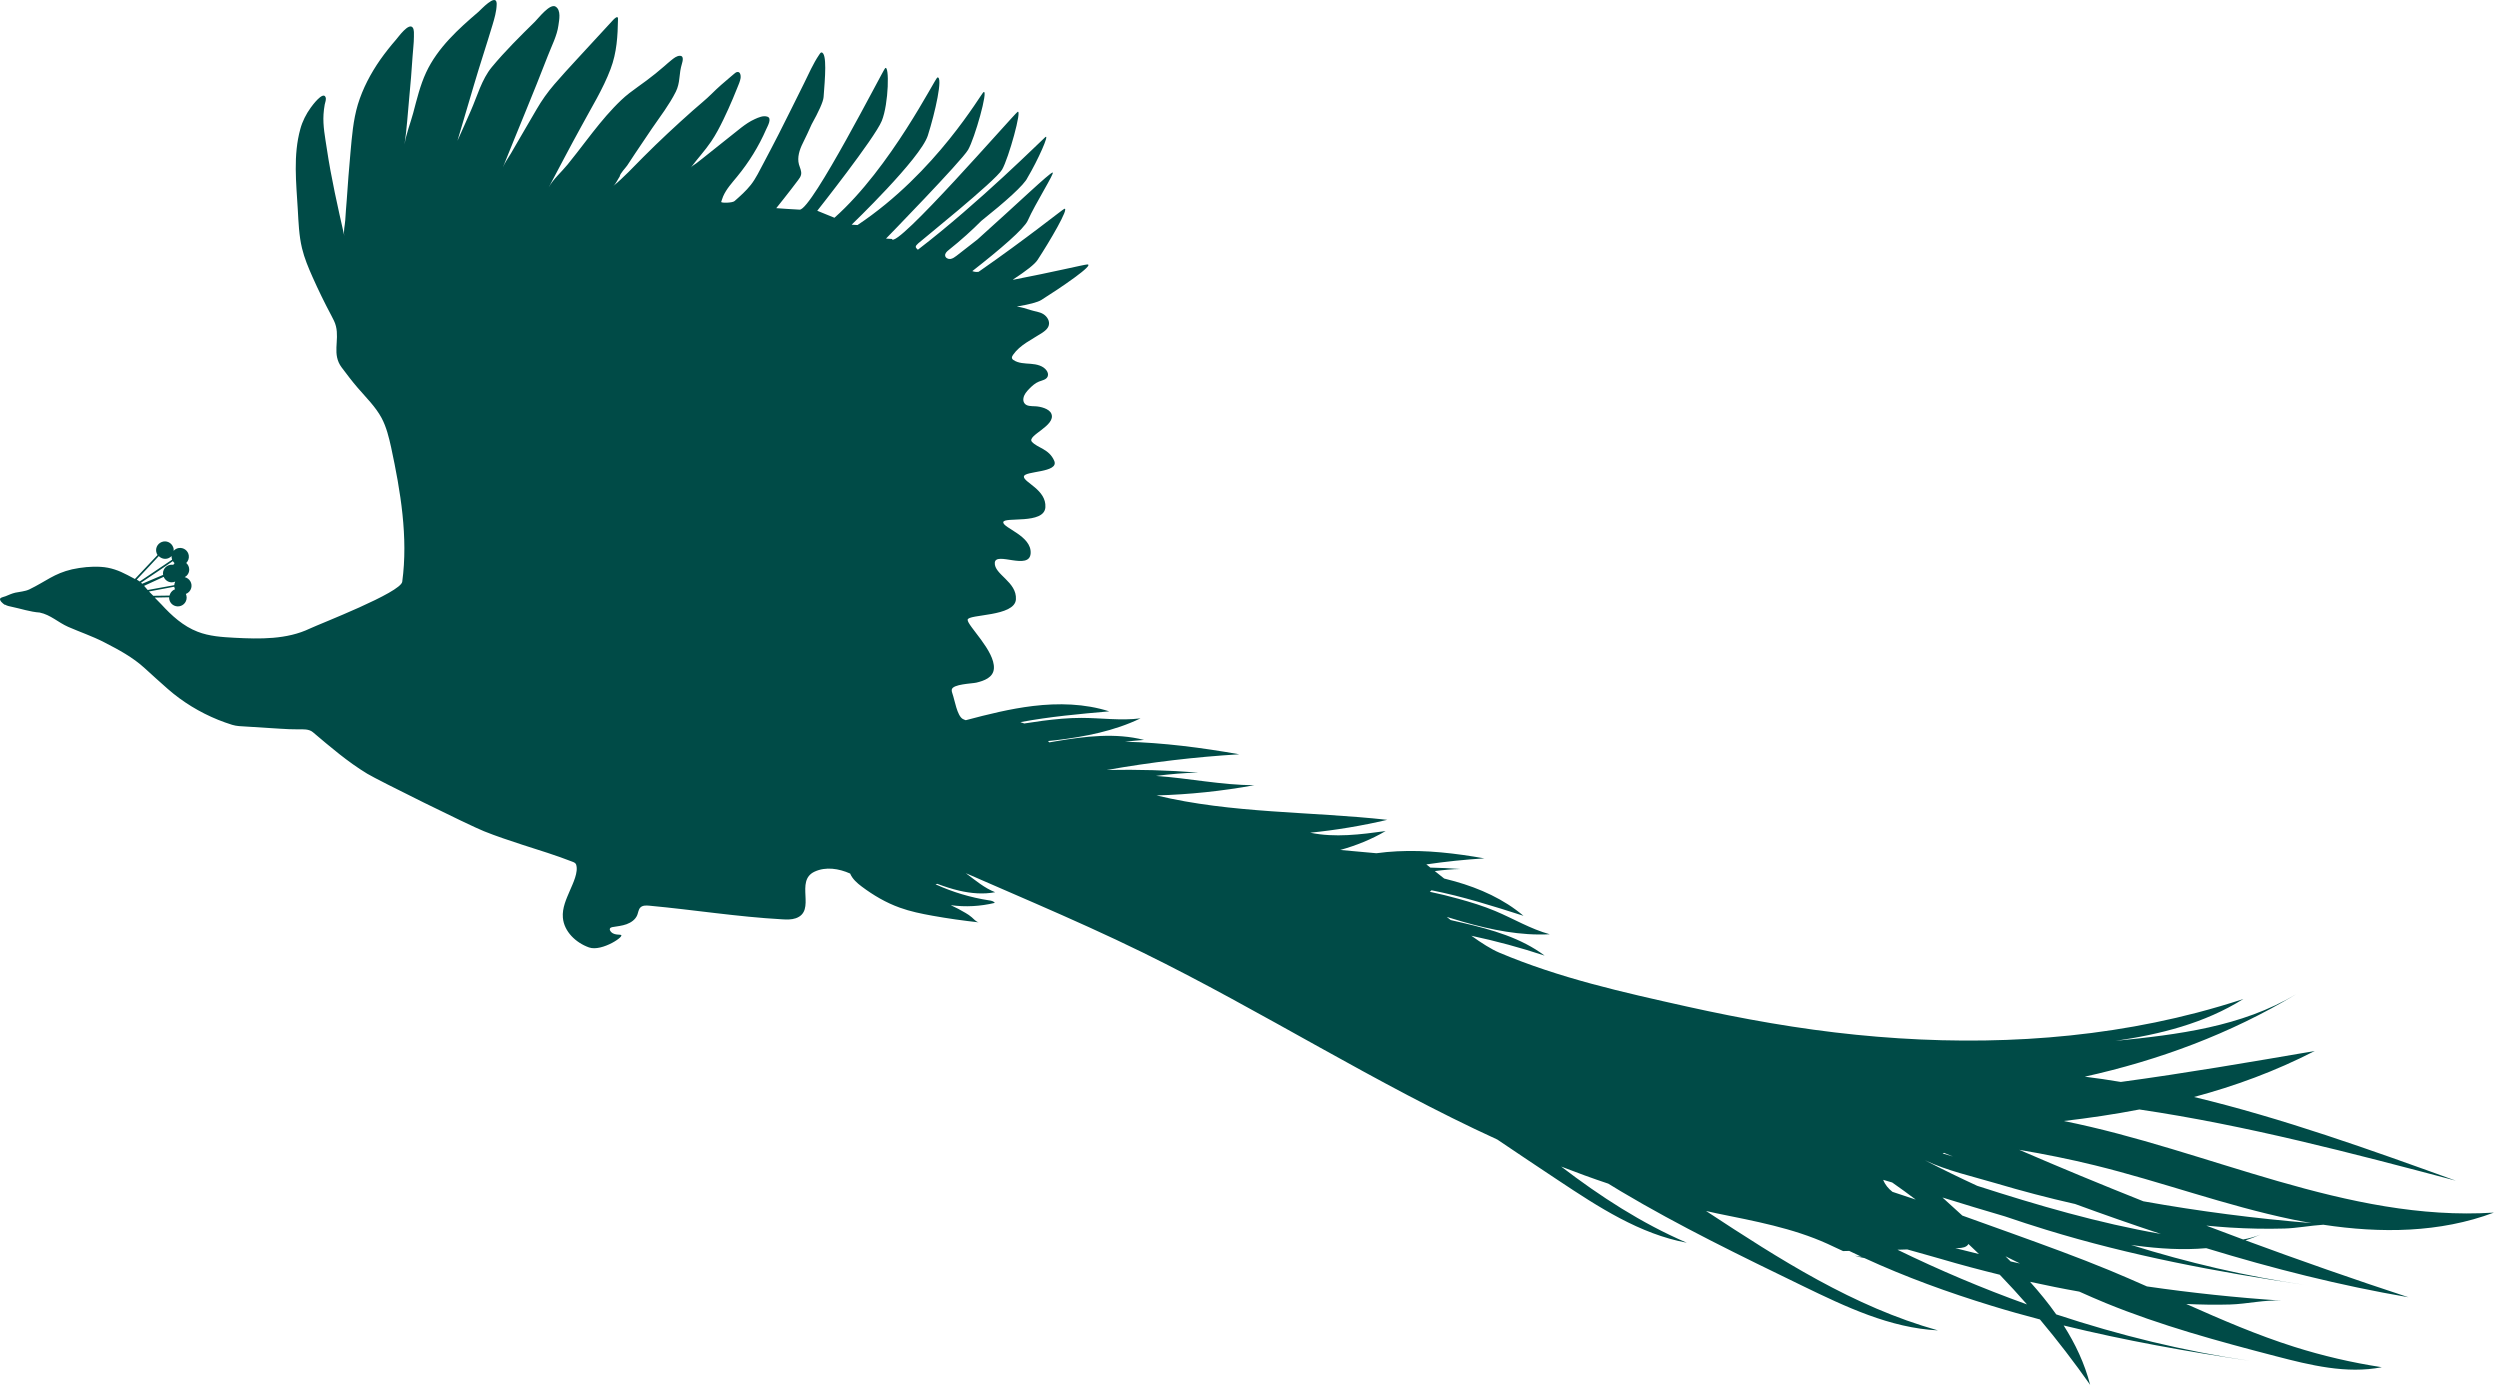
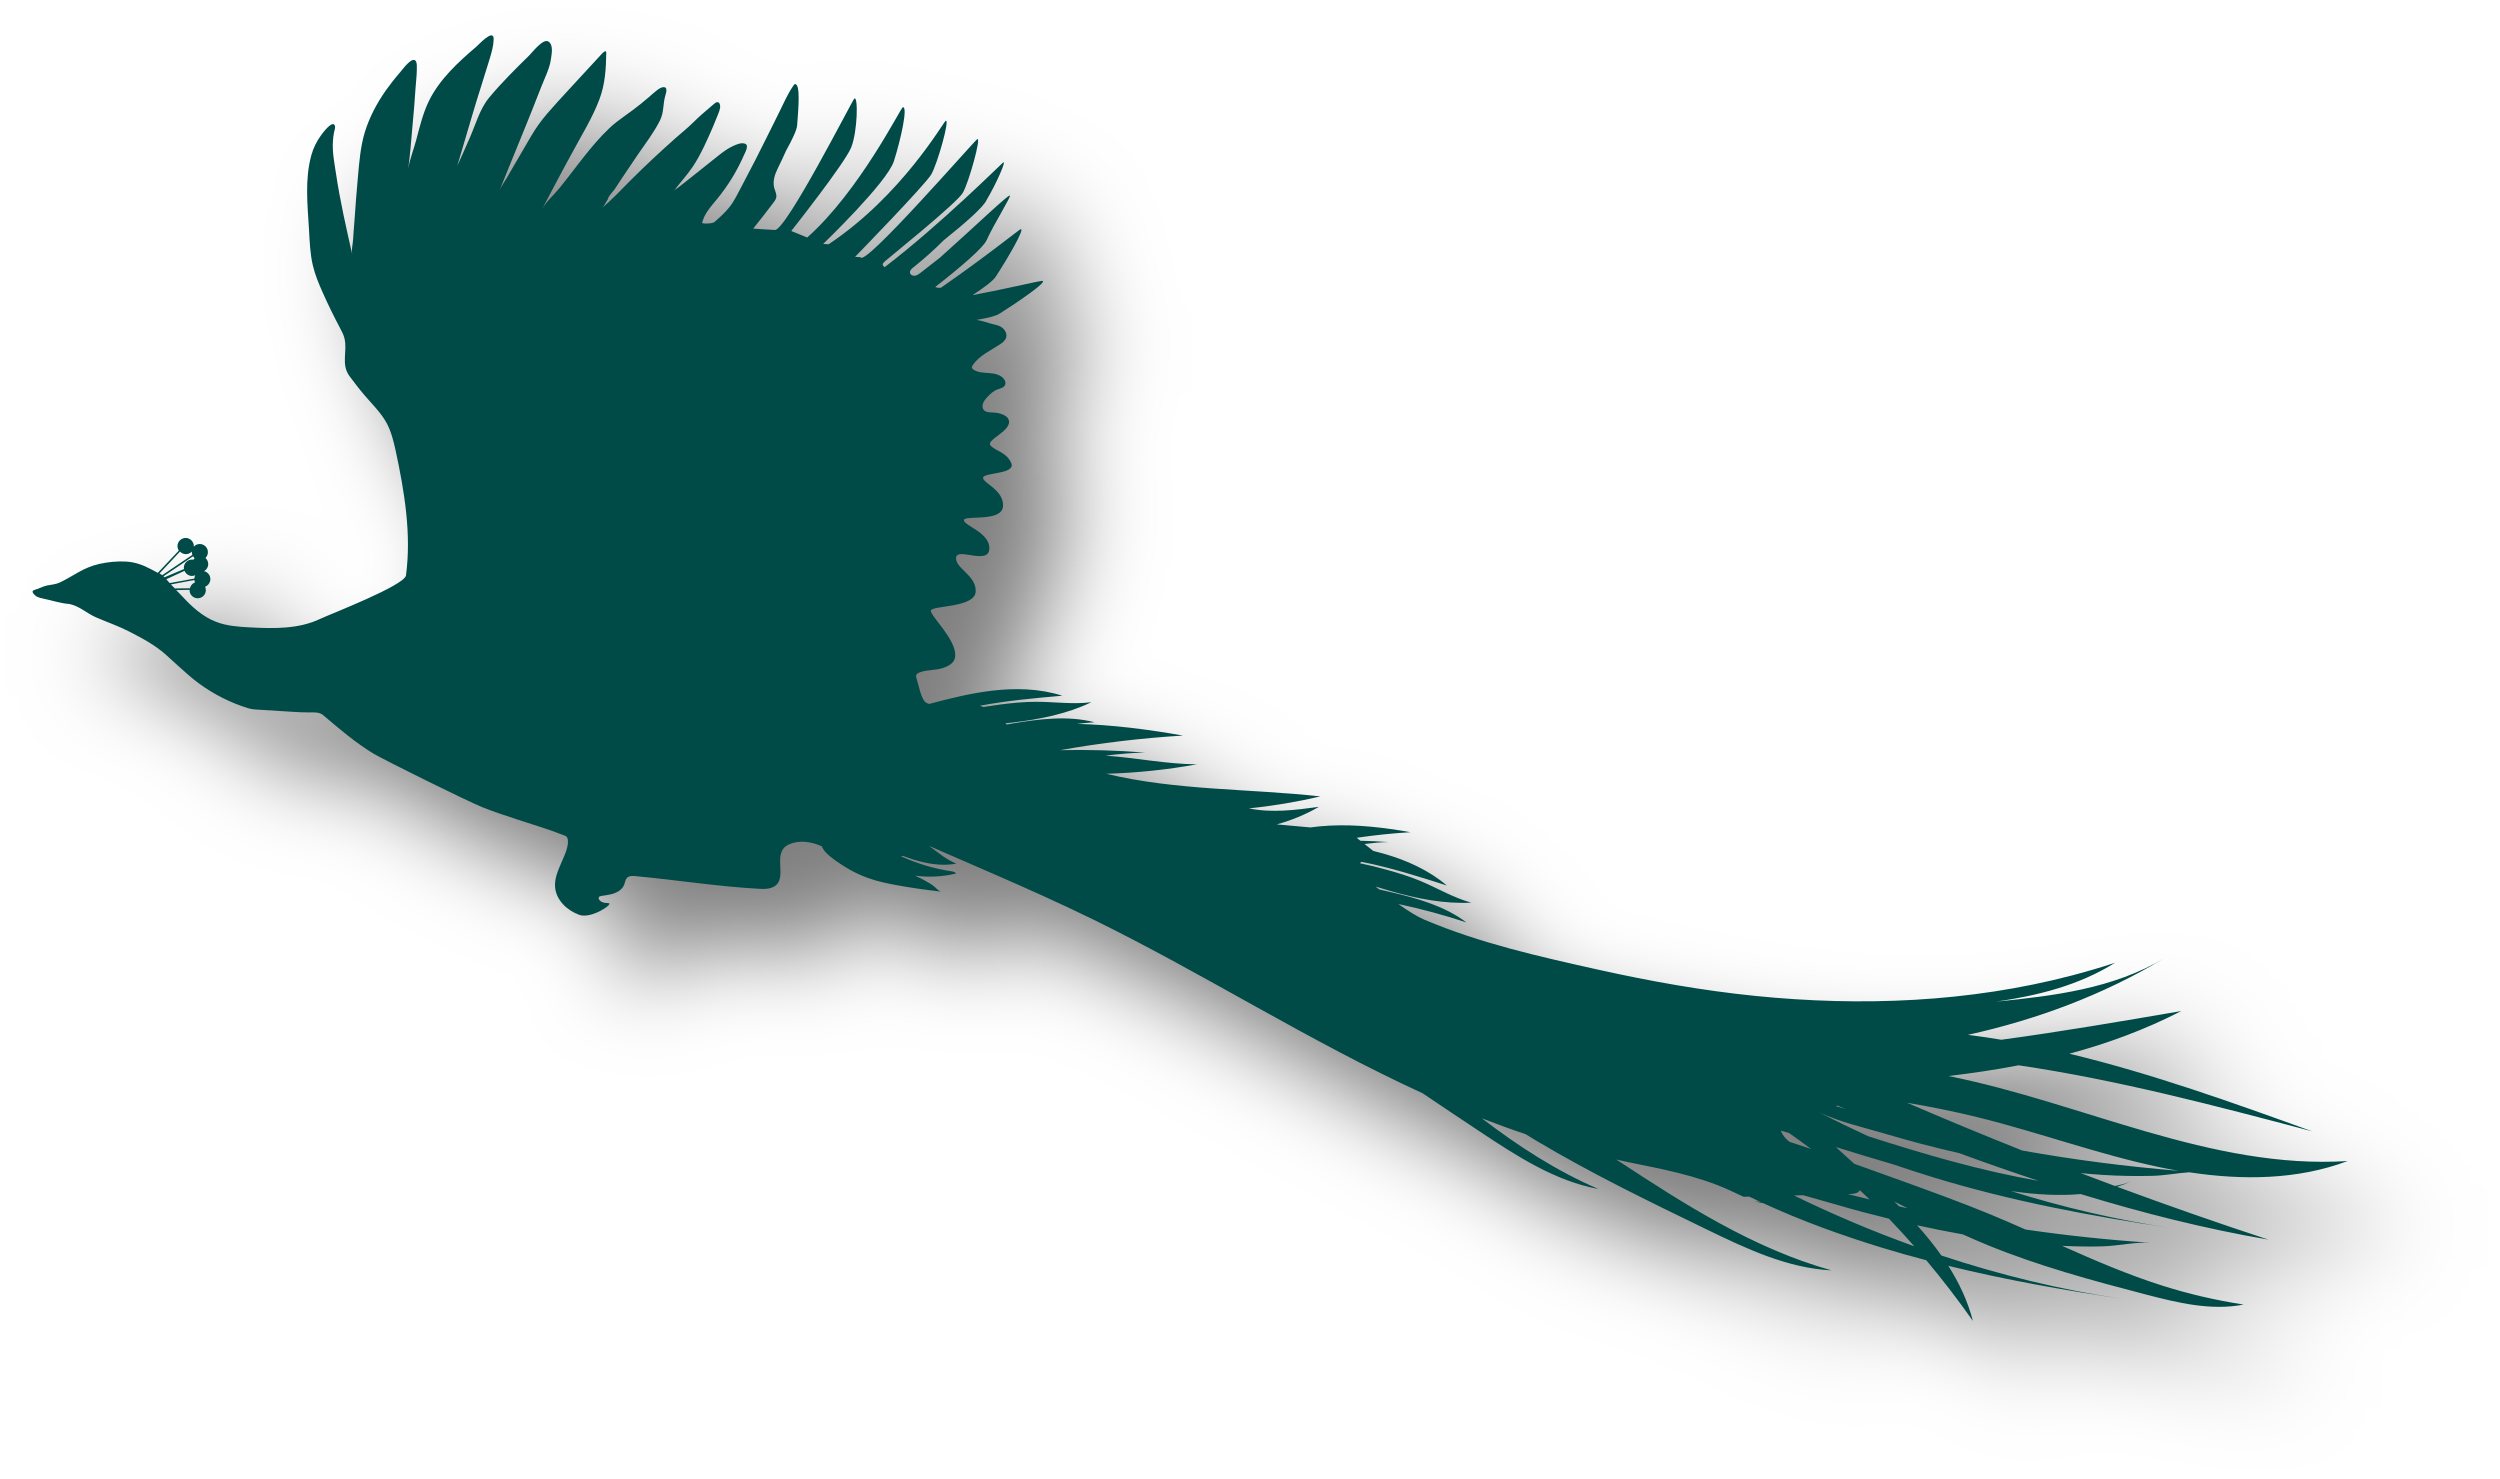
- <svg xmlns="http://www.w3.org/2000/svg" width="259" height="144" viewBox="0 0 259 144" fill="none">
-   <path d="M0.541 62.65C0.734 62.766 0.965 62.812 1.189 62.858C2.129 63.051 3.147 63.398 4.11 63.459C5.251 63.698 6.022 64.484 7.055 64.939C8.288 65.479 9.552 65.903 10.755 66.519C12.281 67.306 13.745 68.077 15.009 69.24C15.796 69.957 16.582 70.674 17.384 71.376C18.925 72.725 20.698 73.804 22.602 74.575C23.08 74.767 23.558 74.937 24.051 75.091C24.529 75.237 24.953 75.237 25.446 75.268C26.626 75.345 27.813 75.415 28.992 75.492C29.624 75.53 30.264 75.569 30.904 75.561C31.397 75.553 32.014 75.515 32.414 75.854C34.218 77.38 36.022 78.93 38.042 80.155C39.175 80.841 48.54 85.474 50.136 86.114C51.431 86.638 52.764 87.07 54.09 87.509C55.84 88.072 57.613 88.611 59.324 89.282C59.47 89.336 59.632 89.413 59.686 89.567C59.948 90.346 59.347 91.54 59.054 92.234C58.669 93.136 58.229 94.069 58.314 95.071C58.437 96.512 59.655 97.668 61.02 98.154C62.361 98.632 64.92 96.89 64.273 96.844C64.01 96.828 63.733 96.82 63.502 96.697C63.232 96.558 62.954 96.142 63.432 96.05C63.933 95.965 64.442 95.919 64.912 95.749C65.382 95.579 65.837 95.263 66.022 94.793C66.123 94.531 66.146 94.223 66.338 94.022C66.57 93.783 66.947 93.799 67.279 93.83C71.857 94.254 76.421 94.986 81.015 95.24C81.493 95.271 81.986 95.287 82.441 95.132C84.622 94.369 82.287 91.27 84.399 90.299C85.555 89.767 86.896 89.975 88.076 90.5C88.299 91.047 88.792 91.486 89.278 91.849C90.48 92.751 91.791 93.521 93.209 94.03C94.311 94.431 95.46 94.662 96.608 94.87C98.196 95.156 99.792 95.379 101.395 95.556C101.11 95.487 100.902 95.233 100.686 95.04C100.486 94.862 100.262 94.716 100.039 94.585C99.537 94.284 99.021 94.015 98.497 93.776C100.015 93.984 101.573 93.899 103.068 93.537C102.929 93.352 102.682 93.305 102.451 93.275C100.547 92.982 98.682 92.419 96.924 91.617C96.986 91.602 97.04 91.587 97.094 91.563C97.842 91.841 98.605 92.095 99.383 92.273C100.601 92.558 101.873 92.666 103.099 92.434C101.989 92.003 101.064 91.209 100.108 90.5C100.093 90.484 100.069 90.477 100.054 90.461C100.848 90.793 101.557 91.116 101.688 91.17C103.53 91.972 105.38 92.774 107.223 93.575C110.969 95.209 114.7 96.874 118.369 98.67C130.779 104.752 142.542 112.306 155.121 118.056C157.226 119.483 159.345 120.893 161.457 122.296C165.589 125.04 169.875 127.846 174.754 128.748C170.044 126.72 165.789 123.953 161.735 120.855C163.346 121.479 164.972 122.08 166.622 122.627C167.061 122.897 167.501 123.167 167.94 123.429C174.014 127.044 180.381 130.128 186.733 133.211C191.196 135.377 195.813 137.581 200.769 137.828C192.028 135.385 184.382 130.474 176.743 125.456C177.128 125.541 177.506 125.634 177.891 125.711C181.769 126.505 185.715 127.222 189.338 128.863C189.87 129.102 190.402 129.372 190.941 129.611C191.157 129.611 191.365 129.603 191.581 129.596C192.005 129.804 192.437 130.004 192.861 130.205L192.151 130.089C192.483 130.197 192.814 130.282 193.154 130.336C197.416 132.301 201.856 133.905 206.35 135.284C208 135.793 209.664 136.256 211.337 136.695C213.172 138.884 214.906 141.143 216.54 143.47C215.97 141.258 215.006 139.223 213.796 137.319C220.148 138.876 226.599 140.025 233.067 140.981C226.322 139.986 219.585 138.344 213.025 136.171C212.201 134.999 211.283 133.881 210.312 132.795C212.008 133.165 213.704 133.511 215.415 133.812C216.324 134.221 217.242 134.621 218.159 134.999C223.848 137.327 229.798 138.946 235.749 140.495C239.349 141.435 243.103 142.36 246.756 141.644C243.689 141.173 240.651 140.472 237.684 139.532C233.853 138.321 230.168 136.726 226.492 135.092C228.01 135.161 229.521 135.192 231.039 135.146C232.766 135.099 234.662 134.637 236.366 134.745C231.702 134.436 227.046 133.943 222.422 133.273C221.127 132.702 219.839 132.139 218.537 131.6C215.23 130.235 211.861 129.018 208.493 127.8C206.766 127.175 205.032 126.551 203.298 125.934C202.612 125.31 201.933 124.686 201.239 124.061C203.398 124.724 205.548 125.395 207.714 126.019C209.133 126.505 210.559 126.967 211.992 127.407C220.703 130.081 229.69 131.777 238.701 133.103C232.681 132.216 226.661 130.814 220.772 128.971C220.934 128.994 221.088 129.018 221.25 129.041C223.663 129.364 226.152 129.526 228.565 129.31C235.448 131.415 242.417 133.18 249.524 134.398C243.858 132.54 238.231 130.567 232.635 128.501C233.159 128.332 233.676 128.131 234.184 127.9C233.598 128.139 232.997 128.301 232.388 128.409C231.116 127.938 229.837 127.46 228.573 126.975C229.39 127.052 230.215 127.121 231.039 127.175C232.912 127.291 234.793 127.329 236.666 127.276C237.961 127.237 239.357 126.967 240.69 126.882C246.633 127.784 252.769 127.73 258.365 125.626C243.134 126.597 228.781 119.128 213.804 116.137C216.432 115.829 219.053 115.443 221.643 114.942C232.712 116.577 243.596 119.452 254.426 122.319C245.515 119.097 236.497 115.86 227.301 113.647C231.54 112.514 235.711 110.988 239.804 108.884C233.121 110.032 226.43 111.181 219.716 112.09C218.475 111.882 217.234 111.697 215.985 111.543C223.624 109.847 231.032 107.126 237.892 102.995C232.196 106.394 225.597 107.188 219.161 107.835C223.794 107.157 228.357 106.032 232.411 103.496C230.824 104.02 229.212 104.49 227.601 104.914C216.109 107.92 204.076 108.39 192.298 107.203C186.393 106.61 180.535 105.561 174.746 104.274C168.11 102.794 161.596 101.345 155.306 98.686C154.505 98.347 153.472 97.692 152.431 96.944C154.998 97.491 157.534 98.177 160.024 99.002C157.588 97.167 154.559 96.312 151.583 95.618C151.152 95.518 150.72 95.418 150.288 95.317C150.15 95.209 150.019 95.102 149.887 94.994C150.45 95.171 151.021 95.341 151.583 95.502C154.505 96.335 157.526 96.951 160.556 96.79C158.575 96.25 156.794 95.171 154.898 94.377C153.664 93.861 152.377 93.467 151.09 93.113C150.111 92.843 149.124 92.596 148.13 92.388L148.307 92.234C151.529 92.866 154.705 93.876 157.835 94.878C155.807 93.159 153.318 92.041 150.758 91.317C150.381 91.209 149.995 91.109 149.618 91.016L148.646 90.245C149.533 90.13 150.419 90.045 151.313 90.029C150.273 89.952 149.225 89.906 148.184 89.883L147.768 89.552C149.764 89.259 151.768 89.051 153.78 88.927C150.797 88.403 147.768 88.041 144.738 88.195C144.021 88.234 143.305 88.295 142.596 88.395C142.511 88.388 142.426 88.38 142.341 88.372C141.956 88.341 140.052 88.164 138.849 88.056C140.491 87.601 142.079 86.962 143.551 86.098C140.954 86.453 138.302 86.8 135.735 86.268C138.418 85.998 141.092 85.551 143.721 84.934C135.751 84.056 127.611 84.287 119.818 82.406C123.209 82.314 126.593 81.959 129.939 81.35C126.532 81.335 123.148 80.618 119.756 80.386C121.213 80.201 122.678 80.07 124.15 80.04C120.997 79.793 117.837 79.708 114.676 79.77C119.209 78.968 123.795 78.421 128.389 78.144C124.481 77.457 120.527 76.941 116.557 76.841C117.212 76.771 117.868 76.702 118.523 76.656C115.563 75.9 112.441 76.278 109.427 76.787C109.188 76.825 108.949 76.872 108.71 76.91C108.664 76.864 108.618 76.818 108.572 76.771C108.841 76.741 109.111 76.717 109.389 76.687C112.402 76.324 115.432 75.739 118.161 74.42C116.126 74.683 114.06 74.374 112.009 74.374C110.668 74.374 109.335 74.505 108.009 74.675C107.377 74.76 106.745 74.852 106.113 74.952C105.982 74.898 105.851 74.852 105.712 74.814C108.741 74.243 111.848 73.966 114.915 73.696C112.379 72.886 109.658 72.825 107.014 73.141C104.656 73.426 102.351 74.004 100.054 74.613C99.946 74.575 99.831 74.536 99.738 74.482C99.152 74.143 98.905 72.516 98.69 71.915C98.636 71.761 98.582 71.599 98.605 71.437C98.713 70.867 100.678 70.828 101.149 70.721C101.935 70.535 102.914 70.196 102.968 69.248C103.083 67.429 100.208 64.808 100.247 64.207C100.285 63.606 105.134 63.914 105.249 62.095C105.365 60.276 102.983 59.513 103.06 58.303C103.137 57.092 106.66 59.143 106.775 57.324C106.891 55.505 103.9 54.703 103.939 54.102C103.977 53.5 108.186 54.371 108.302 52.552C108.417 50.733 106.036 49.97 106.074 49.369C106.113 48.767 109.751 48.999 109.219 47.742C108.687 46.494 107.477 46.416 106.907 45.769C106.336 45.122 109.45 44.104 108.918 42.855C108.695 42.331 107.778 42.115 107.269 42.092C106.853 42.069 106.352 42.108 106.12 41.761C106.02 41.614 105.997 41.429 106.028 41.252C106.089 40.867 106.359 40.558 106.629 40.281C106.922 39.98 107.246 39.687 107.631 39.533C107.978 39.402 108.425 39.333 108.548 38.978C108.618 38.778 108.548 38.554 108.425 38.385C108.07 37.883 107.392 37.737 106.775 37.691C106.159 37.645 105.504 37.645 104.995 37.298C104.941 37.267 104.895 37.221 104.864 37.167C104.848 37.136 104.841 37.097 104.833 37.066C104.833 36.959 104.887 36.851 104.956 36.758C105.673 35.725 106.891 35.186 107.939 34.5C108.248 34.299 108.564 34.053 108.656 33.698C108.772 33.259 108.487 32.796 108.101 32.55C107.701 32.295 107.223 32.272 106.783 32.126C106.305 31.964 105.835 31.833 105.342 31.756C106.583 31.547 107.492 31.324 107.893 31.07C109.797 29.875 113.551 27.331 112.618 27.4C112.233 27.431 109.134 28.179 104.949 28.988C104.964 28.965 104.98 28.95 104.995 28.927C106.282 28.086 107.192 27.385 107.485 26.938C108.718 25.057 110.838 21.457 110.26 21.635C110.098 21.689 106.29 24.756 101.387 28.156C101.38 28.156 101.372 28.156 101.357 28.163C101.149 28.194 100.925 28.163 100.732 28.086C103.654 25.805 106.097 23.701 106.475 22.853C107.253 21.095 109.288 17.896 109.057 17.873C108.787 17.85 105.411 21.103 101.264 24.811C100.54 25.365 99.815 25.928 99.098 26.499C98.906 26.645 98.705 26.791 98.466 26.83C98.227 26.861 97.95 26.722 97.919 26.491C97.88 26.252 98.096 26.052 98.281 25.905C99.545 24.903 100.748 23.808 101.665 22.883C104.147 20.902 106.12 19.153 106.452 18.405C107.531 16.593 108.764 13.826 108.294 14.204C108.055 14.389 101.418 21.026 95.09 25.874C94.789 25.612 94.797 25.512 95.136 25.204C95.414 24.942 103.137 18.744 103.816 17.572C104.494 16.401 105.92 11.252 105.419 11.591C105.026 11.853 92.762 25.974 92.4 24.756L91.791 24.718C91.791 24.718 99.607 16.694 100.293 15.522C100.979 14.35 102.42 9.24 101.896 9.541C101.65 9.679 97.009 17.873 88.839 23.315L88.23 23.276C88.23 23.276 95.36 16.432 96.123 14.042C96.886 11.652 97.718 7.922 97.117 8.022C96.901 8.061 92.299 17.364 86.449 22.56L84.668 21.835C84.668 21.835 90.627 14.304 91.352 12.524C92.076 10.743 92.153 6.665 91.698 7.066C91.49 7.251 84.114 21.743 82.849 21.72C82.533 21.72 80.421 21.565 80.421 21.565C80.421 21.565 81.755 19.908 82.68 18.667C82.819 18.482 82.957 18.297 82.996 18.073C83.057 17.727 82.873 17.387 82.772 17.041C82.572 16.308 82.826 15.522 83.165 14.844C83.489 14.196 83.79 13.541 84.083 12.886C84.815 11.568 85.285 10.55 85.324 10.057C85.47 8.138 85.709 5.471 85.1 5.432C85.007 5.432 84.907 5.617 84.861 5.679C84.237 6.596 83.782 7.66 83.289 8.654C82.425 10.396 81.562 12.138 80.683 13.873C80.167 14.875 79.65 15.877 79.119 16.871C78.702 17.642 78.325 18.467 77.785 19.153C77.292 19.777 76.683 20.317 76.097 20.833C75.873 21.033 74.663 21.049 74.717 20.91C74.794 20.725 74.833 20.525 74.918 20.34C75.257 19.569 75.835 18.945 76.359 18.305C77.585 16.817 78.61 15.16 79.381 13.387C79.519 13.079 79.997 12.261 79.512 12.092C79.08 11.938 78.579 12.169 78.186 12.346C77.685 12.57 77.23 12.886 76.798 13.217C75.465 14.258 74.162 15.337 72.829 16.378C72.605 16.555 72.374 16.732 72.15 16.91C71.981 17.041 71.703 17.187 71.572 17.357C72.258 16.439 73.037 15.607 73.677 14.659C74.162 13.942 74.563 13.171 74.941 12.393C75.288 11.676 75.619 10.943 75.927 10.211C76.082 9.841 76.236 9.471 76.382 9.101C76.513 8.77 76.675 8.431 76.729 8.076C76.76 7.837 76.698 7.375 76.344 7.467C76.228 7.498 76.143 7.575 76.051 7.652C75.943 7.752 75.819 7.845 75.712 7.937C75.041 8.5 74.362 9.086 73.738 9.71C73.121 10.327 72.412 10.882 71.757 11.468C70.007 13.025 68.288 14.62 66.631 16.285C65.621 17.303 64.635 18.366 63.525 19.284C63.795 19.06 64.003 18.575 64.203 18.282C64.226 17.981 64.804 17.403 64.982 17.141C65.259 16.732 65.521 16.316 65.799 15.9C66.377 15.029 66.963 14.158 67.556 13.294C68.404 12.061 69.344 10.843 70.015 9.502C70.239 9.047 70.331 8.6 70.385 8.099C70.431 7.598 70.501 7.089 70.647 6.604C70.724 6.349 70.879 5.771 70.439 5.779C70.092 5.787 69.815 6.026 69.56 6.226C69.298 6.434 69.052 6.658 68.805 6.873C68.219 7.382 67.61 7.876 66.986 8.338C66.392 8.777 65.783 9.201 65.19 9.656C64.612 10.103 64.095 10.612 63.587 11.144C62.561 12.223 61.636 13.402 60.727 14.582C60.087 15.406 59.463 16.239 58.8 17.048C58.183 17.811 57.304 18.559 56.842 19.422C57.96 17.326 59.054 15.214 60.203 13.133C61.251 11.175 62.469 9.24 63.255 7.151C63.903 5.44 63.995 3.744 64.026 1.933C64.026 1.563 63.633 1.948 63.54 2.048C62.268 3.428 60.989 4.815 59.717 6.195C58.946 7.035 58.175 7.868 57.435 8.731C56.719 9.564 56.14 10.381 55.593 11.321C55 12.346 54.406 13.364 53.805 14.389C53.512 14.89 53.227 15.391 52.934 15.892C52.664 16.355 52.302 16.84 52.101 17.334C53.643 13.479 55.262 9.656 56.757 5.779C57.142 4.777 57.713 3.69 57.852 2.634C57.929 2.079 58.152 1.054 57.559 0.684C56.973 0.322 55.778 1.894 55.423 2.241C53.89 3.752 52.333 5.286 50.953 6.951C49.904 8.215 49.434 9.988 48.779 11.468C48.316 12.508 47.87 13.549 47.392 14.582C47.97 12.639 48.54 10.689 49.118 8.747C49.727 6.681 50.406 4.646 51.022 2.588C51.223 1.917 51.438 1.185 51.454 0.483C51.454 0.429 51.454 0.375 51.454 0.322C51.369 -0.696 49.82 1.008 49.573 1.223C48.525 2.118 47.492 3.027 46.551 4.045C45.596 5.077 44.74 6.226 44.146 7.506C43.522 8.847 43.183 10.296 42.805 11.714C42.52 12.77 42.081 13.857 41.911 14.952C42.142 13.387 42.242 11.784 42.389 10.211C42.528 8.754 42.651 7.29 42.743 5.833C42.782 5.155 42.882 4.484 42.882 3.798C42.882 3.544 42.921 3.073 42.759 2.858C42.343 2.31 41.264 3.844 41.025 4.114C40.447 4.777 39.907 5.463 39.398 6.18C38.404 7.606 37.579 9.163 37.07 10.835C36.585 12.47 36.461 14.127 36.307 15.823C36.161 17.449 36.03 19.083 35.922 20.717C35.868 21.419 35.806 22.113 35.768 22.814C35.737 23.346 35.559 23.932 35.675 24.456C34.997 21.45 34.311 18.444 33.856 15.391C33.679 14.212 33.44 13.032 33.517 11.838C33.54 11.498 33.579 11.167 33.64 10.835C33.687 10.597 33.833 10.28 33.717 10.041C33.44 9.456 32.353 10.928 32.199 11.144C31.713 11.815 31.328 12.57 31.112 13.371C30.364 16.077 30.688 18.937 30.85 21.696C30.927 23.045 30.973 24.41 31.289 25.72C31.536 26.753 31.952 27.74 32.384 28.711C32.985 30.06 33.632 31.386 34.326 32.688C34.511 33.043 34.712 33.405 34.804 33.798C35.174 35.301 34.372 36.704 35.398 38.069C35.937 38.785 36.469 39.495 37.055 40.173C37.926 41.19 38.905 42.131 39.537 43.31C40.038 44.258 40.292 45.314 40.524 46.363C41.495 50.88 42.297 55.659 41.672 60.268C41.518 61.394 33.162 64.616 32.106 65.117C29.709 66.265 26.934 66.211 24.282 66.072C22.995 66.003 21.677 65.918 20.475 65.448C18.987 64.878 17.777 63.775 16.713 62.611C16.489 62.373 16.258 62.141 16.027 61.91C16.659 61.895 17.183 61.887 17.522 61.879C17.507 62.241 17.707 62.588 18.054 62.742C18.509 62.951 19.056 62.742 19.257 62.288C19.372 62.033 19.357 61.764 19.257 61.532C19.519 61.432 19.735 61.209 19.812 60.916C19.943 60.43 19.65 59.929 19.164 59.798C19.157 59.798 19.141 59.798 19.133 59.798C19.411 59.644 19.604 59.351 19.604 59.012C19.604 58.734 19.48 58.488 19.295 58.326C19.496 58.125 19.604 57.84 19.557 57.539C19.48 57.038 19.018 56.699 18.517 56.776C18.308 56.807 18.124 56.915 17.992 57.062C18 56.931 17.993 56.8 17.931 56.668C17.746 56.198 17.222 55.967 16.752 56.152C16.281 56.337 16.05 56.861 16.235 57.331C16.258 57.393 16.289 57.447 16.32 57.501L13.977 59.983C13.722 59.837 13.452 59.705 13.206 59.574C12.312 59.104 11.464 58.788 10.446 58.727C9.452 58.665 8.442 58.773 7.471 58.981C5.59 59.42 4.773 60.222 3.039 61.062C2.599 61.27 2.06 61.301 1.589 61.401C1.243 61.478 0.896 61.64 0.572 61.771C0.456 61.818 0.094 61.895 0.025 61.995C-0.106 62.195 0.318 62.557 0.51 62.665L0.541 62.65ZM202.326 119.814C201.972 119.706 201.609 119.606 201.255 119.498C201.301 119.475 201.355 119.459 201.401 119.436C201.71 119.56 202.018 119.691 202.326 119.814ZM222.052 124.454C217.735 122.735 213.449 120.962 209.187 119.12C211.823 119.567 214.444 120.091 217.041 120.731C223.902 122.419 230.561 124.894 237.476 126.335C238.139 126.474 238.809 126.597 239.488 126.713C233.645 126.243 227.825 125.487 222.052 124.454ZM199.451 120.222C199.451 120.222 199.459 120.222 199.467 120.222C201.702 121.286 204.408 121.887 206.751 122.581C209.449 123.383 212.177 124.1 214.929 124.724C214.929 124.724 214.945 124.724 214.952 124.724C217.912 125.811 220.88 126.852 223.871 127.838C217.411 126.713 211.106 124.871 204.839 122.851C203.02 122.011 201.224 121.14 199.459 120.222H199.451ZM205.024 129.919C204.207 129.719 203.39 129.519 202.581 129.31C202.681 129.31 202.773 129.31 202.874 129.303C203.274 129.295 203.752 129.218 203.93 128.879C204.3 129.218 204.662 129.573 205.024 129.919ZM209.271 130.898C209.117 130.868 208.963 130.837 208.809 130.798C208.639 130.76 208.47 130.721 208.3 130.683C208.123 130.505 207.946 130.328 207.768 130.151C208.269 130.397 208.77 130.652 209.271 130.898ZM196.584 129.472C196.923 129.465 197.254 129.457 197.594 129.442C198.788 129.788 199.998 130.104 201.116 130.436C203.12 131.029 205.14 131.561 207.175 132.062C208.138 133.064 209.079 134.09 209.996 135.138C205.402 133.488 200.908 131.584 196.576 129.472H196.584ZM195.088 122.227C195.404 122.319 195.713 122.412 196.029 122.504C196.853 123.082 197.671 123.668 198.472 124.277C197.671 124.007 196.861 123.737 196.06 123.475C195.636 123.144 195.296 122.743 195.096 122.227H195.088ZM15.433 61.278C16.536 61.078 17.538 60.885 18.054 60.785C18.07 60.877 18.093 60.97 18.131 61.047C17.915 61.132 17.73 61.293 17.623 61.525C17.599 61.586 17.576 61.64 17.561 61.702L15.88 61.725C15.726 61.579 15.572 61.424 15.426 61.27L15.433 61.278ZM14.932 60.692C15.665 60.361 16.382 60.029 16.96 59.759C17.091 60.083 17.399 60.314 17.761 60.33C17.9 60.33 18.031 60.307 18.154 60.253C18.124 60.307 18.101 60.368 18.085 60.438C18.07 60.499 18.062 60.561 18.054 60.623L15.302 61.124C15.179 60.985 15.063 60.839 14.932 60.7V60.692ZM14.609 60.368C15.927 59.497 17.306 58.549 17.908 58.133C17.954 58.21 18.016 58.279 18.085 58.341C18.031 58.395 17.985 58.457 17.946 58.518C17.908 58.518 17.869 58.503 17.831 58.503C17.33 58.48 16.906 58.873 16.883 59.374C16.883 59.436 16.883 59.497 16.898 59.559L14.732 60.476C14.693 60.438 14.655 60.399 14.609 60.368ZM14.162 60.052C15.11 59.058 16.019 58.071 16.451 57.609C16.698 57.871 17.091 57.971 17.445 57.832C17.576 57.778 17.684 57.701 17.777 57.609C17.777 57.67 17.777 57.74 17.784 57.801C17.792 57.863 17.808 57.925 17.831 57.979L14.47 60.245C14.47 60.245 14.439 60.214 14.424 60.206C14.339 60.153 14.246 60.099 14.162 60.045V60.052Z" fill="#004B47" />
-   <path d="M189.415 122.527C189.924 122.512 190.44 122.496 190.949 122.489C191.35 122.666 191.751 122.828 192.152 122.967L189.407 122.535L189.415 122.527Z" fill="#004B47" />
+ <svg xmlns="http://www.w3.org/2000/svg" width="279" height="165" viewBox="0 0 279 165" fill="none">
+   <g filter="url(#filter0_d_147_160608)">
+     <path d="M4.176 66.596C4.369 66.711 4.6 66.758 4.824 66.804C5.764 66.997 6.782 67.344 7.745 67.405C8.886 67.644 9.657 68.43 10.69 68.885C11.923 69.425 13.187 69.849 14.389 70.465C15.916 71.251 17.38 72.022 18.645 73.186C19.431 73.903 20.217 74.62 21.019 75.322C22.56 76.67 24.333 77.75 26.237 78.52C26.715 78.713 27.193 78.883 27.686 79.037C28.164 79.183 28.588 79.183 29.081 79.214C30.261 79.291 31.448 79.361 32.627 79.438C33.259 79.476 33.899 79.515 34.539 79.507C35.032 79.499 35.649 79.461 36.05 79.8C37.853 81.326 39.657 82.876 41.677 84.101C42.81 84.787 52.175 89.42 53.771 90.059C55.066 90.584 56.399 91.015 57.725 91.455C59.475 92.017 61.248 92.557 62.959 93.228C63.105 93.282 63.267 93.359 63.321 93.513C63.583 94.291 62.982 95.486 62.689 96.18C62.304 97.082 61.864 98.014 61.949 99.016C62.072 100.458 63.29 101.614 64.655 102.1C65.996 102.578 68.555 100.836 67.908 100.789C67.645 100.774 67.368 100.766 67.137 100.643C66.867 100.504 66.589 100.088 67.067 99.995C67.568 99.911 68.077 99.864 68.547 99.695C69.017 99.525 69.472 99.209 69.657 98.739C69.757 98.477 69.781 98.169 69.973 97.968C70.205 97.729 70.582 97.745 70.914 97.775C75.492 98.199 80.056 98.932 84.65 99.186C85.128 99.217 85.621 99.232 86.076 99.078C88.257 98.315 85.922 95.216 88.034 94.245C89.19 93.713 90.531 93.921 91.71 94.445C91.934 94.993 92.427 95.432 92.913 95.794C94.115 96.696 95.426 97.467 96.844 97.976C97.946 98.377 99.095 98.608 100.243 98.816C101.831 99.101 103.427 99.325 105.03 99.502C104.745 99.433 104.537 99.178 104.321 98.986C104.121 98.808 103.897 98.662 103.674 98.531C103.173 98.23 102.656 97.96 102.132 97.722C103.65 97.93 105.208 97.845 106.703 97.483C106.564 97.297 106.317 97.251 106.086 97.221C104.182 96.928 102.317 96.365 100.559 95.563C100.621 95.548 100.675 95.532 100.729 95.509C101.477 95.787 102.24 96.041 103.018 96.218C104.236 96.504 105.508 96.612 106.734 96.38C105.624 95.949 104.699 95.155 103.743 94.445C103.728 94.43 103.704 94.422 103.689 94.407C104.483 94.738 105.192 95.062 105.323 95.116C107.165 95.918 109.015 96.719 110.858 97.521C114.604 99.155 118.335 100.82 122.004 102.616C134.414 108.698 146.177 116.252 158.756 122.002C160.861 123.428 162.98 124.839 165.092 126.242C169.224 128.986 173.51 131.792 178.389 132.694C173.679 130.666 169.424 127.899 165.37 124.8C166.981 125.425 168.607 126.026 170.257 126.573C170.696 126.843 171.136 127.113 171.575 127.375C177.649 130.99 184.016 134.073 190.368 137.157C194.831 139.323 199.448 141.527 204.404 141.774C195.663 139.33 188.017 134.42 180.378 129.402C180.763 129.487 181.141 129.579 181.526 129.657C185.404 130.451 189.35 131.167 192.973 132.809C193.505 133.048 194.037 133.318 194.576 133.557C194.792 133.557 195 133.549 195.216 133.541C195.64 133.75 196.072 133.95 196.496 134.15L195.786 134.035C196.118 134.143 196.449 134.228 196.789 134.281C201.051 136.247 205.491 137.85 209.985 139.23C211.635 139.739 213.299 140.201 214.972 140.641C216.807 142.83 218.541 145.088 220.175 147.416C219.605 145.204 218.641 143.169 217.431 141.265C223.783 142.822 230.234 143.971 236.702 144.926C229.957 143.932 223.22 142.29 216.66 140.117C215.836 138.945 214.918 137.827 213.947 136.74C215.643 137.11 217.339 137.457 219.05 137.758C219.959 138.166 220.877 138.567 221.794 138.945C227.483 141.273 233.433 142.892 239.384 144.441C242.984 145.381 246.738 146.306 250.391 145.589C247.324 145.119 244.286 144.418 241.319 143.477C237.488 142.267 233.803 140.672 230.127 139.037C231.645 139.107 233.156 139.138 234.674 139.091C236.401 139.045 238.297 138.583 240.001 138.691C235.337 138.382 230.682 137.889 226.057 137.218C224.762 136.648 223.474 136.085 222.172 135.546C218.865 134.181 215.496 132.963 212.128 131.745C210.401 131.121 208.667 130.497 206.933 129.88C206.247 129.256 205.568 128.631 204.874 128.007C207.033 128.67 209.183 129.34 211.349 129.965C212.768 130.45 214.194 130.913 215.627 131.352C224.338 134.027 233.325 135.723 242.336 137.049C236.316 136.162 230.296 134.759 224.407 132.917C224.569 132.94 224.723 132.963 224.885 132.986C227.298 133.31 229.787 133.472 232.2 133.256C239.083 135.361 246.052 137.126 253.159 138.344C247.493 136.486 241.866 134.513 236.27 132.447C236.794 132.277 237.311 132.077 237.819 131.846C237.233 132.085 236.632 132.247 236.023 132.354C234.751 131.884 233.472 131.406 232.208 130.921C233.025 130.998 233.85 131.067 234.674 131.121C236.547 131.237 238.428 131.275 240.301 131.221C241.596 131.183 242.992 130.913 244.325 130.828C250.268 131.73 256.404 131.676 262 129.572C246.769 130.543 232.416 123.074 217.439 120.083C220.067 119.775 222.688 119.389 225.278 118.888C236.347 120.522 247.231 123.397 258.061 126.265C249.15 123.043 240.132 119.805 230.936 117.593C235.175 116.46 239.346 114.934 243.439 112.83C236.756 113.978 230.065 115.127 223.351 116.036C222.11 115.828 220.869 115.643 219.62 115.489C227.259 113.793 234.667 111.072 241.527 106.94C235.831 110.34 229.232 111.134 222.796 111.781C227.429 111.103 231.992 109.978 236.046 107.442C234.459 107.966 232.847 108.436 231.236 108.86C219.744 111.866 207.711 112.336 195.933 111.149C190.029 110.556 184.17 109.507 178.381 108.22C171.745 106.74 165.231 105.291 158.941 102.632C158.14 102.292 157.107 101.637 156.066 100.89C158.633 101.437 161.169 102.123 163.659 102.948C161.223 101.113 158.194 100.257 155.218 99.564C154.787 99.463 154.355 99.363 153.923 99.263C153.785 99.155 153.654 99.047 153.522 98.939C154.085 99.117 154.656 99.286 155.218 99.448C158.14 100.281 161.161 100.897 164.191 100.735C162.21 100.196 160.429 99.117 158.533 98.323C157.299 97.806 156.012 97.413 154.725 97.059C153.746 96.789 152.759 96.542 151.765 96.334L151.942 96.18C155.164 96.812 158.34 97.822 161.47 98.824C159.442 97.105 156.953 95.987 154.394 95.263C154.016 95.155 153.63 95.055 153.253 94.962L152.281 94.191C153.168 94.076 154.054 93.991 154.948 93.975C153.908 93.898 152.86 93.852 151.819 93.829L151.403 93.497C153.399 93.204 155.403 92.996 157.415 92.873C154.432 92.349 151.403 91.987 148.373 92.141C147.657 92.179 146.94 92.241 146.231 92.341C146.146 92.334 146.061 92.326 145.976 92.318C145.591 92.287 143.687 92.11 142.484 92.002C144.126 91.547 145.714 90.907 147.186 90.044C144.589 90.399 141.937 90.746 139.37 90.214C142.053 89.944 144.727 89.497 147.356 88.88C139.386 88.001 131.246 88.233 123.453 86.352C126.844 86.259 130.228 85.905 133.574 85.296C130.167 85.28 126.783 84.564 123.391 84.332C124.848 84.147 126.313 84.016 127.785 83.986C124.632 83.739 121.472 83.654 118.311 83.716C122.844 82.914 127.43 82.367 132.024 82.089C128.116 81.403 124.162 80.887 120.192 80.787C120.847 80.717 121.503 80.648 122.158 80.602C119.198 79.846 116.076 80.224 113.062 80.733C112.823 80.771 112.584 80.817 112.345 80.856C112.299 80.81 112.253 80.763 112.207 80.717C112.476 80.686 112.746 80.663 113.024 80.632C116.037 80.27 119.067 79.684 121.796 78.366C119.761 78.628 117.695 78.32 115.644 78.32C114.303 78.32 112.97 78.451 111.644 78.621C111.012 78.705 110.38 78.798 109.748 78.898C109.617 78.844 109.486 78.798 109.347 78.759C112.376 78.189 115.483 77.911 118.55 77.642C116.014 76.832 113.293 76.771 110.649 77.087C108.291 77.372 105.986 77.95 103.689 78.559C103.581 78.52 103.466 78.482 103.373 78.428C102.787 78.089 102.54 76.462 102.325 75.861C102.271 75.707 102.217 75.545 102.24 75.383C102.348 74.813 104.313 74.774 104.784 74.666C105.57 74.481 106.549 74.142 106.603 73.194C106.718 71.375 103.843 68.754 103.882 68.153C103.92 67.552 108.769 67.86 108.884 66.041C109 64.222 106.618 63.459 106.695 62.248C106.772 61.038 110.295 63.089 110.41 61.269C110.526 59.45 107.535 58.649 107.574 58.047C107.612 57.446 111.821 58.317 111.937 56.498C112.052 54.679 109.671 53.916 109.709 53.315C109.748 52.713 113.386 52.945 112.854 51.688C112.322 50.439 111.112 50.362 110.542 49.715C109.971 49.067 113.085 48.05 112.553 46.801C112.33 46.277 111.413 46.061 110.904 46.038C110.488 46.015 109.987 46.053 109.755 45.707C109.655 45.56 109.632 45.375 109.663 45.198C109.724 44.812 109.994 44.504 110.264 44.227C110.557 43.926 110.881 43.633 111.266 43.479C111.613 43.348 112.06 43.279 112.183 42.924C112.253 42.724 112.183 42.5 112.06 42.33C111.705 41.829 111.027 41.683 110.41 41.637C109.794 41.59 109.139 41.59 108.63 41.243C108.576 41.213 108.53 41.166 108.499 41.112C108.483 41.082 108.476 41.043 108.468 41.012C108.468 40.904 108.522 40.797 108.591 40.704C109.308 39.671 110.526 39.132 111.574 38.446C111.883 38.245 112.199 37.998 112.291 37.644C112.407 37.204 112.122 36.742 111.736 36.495C111.336 36.241 110.858 36.218 110.418 36.071C109.94 35.91 109.47 35.778 108.977 35.701C110.218 35.493 111.127 35.27 111.528 35.015C113.432 33.821 117.186 31.277 116.253 31.346C115.868 31.377 112.769 32.125 108.584 32.934C108.599 32.911 108.615 32.895 108.63 32.872C109.917 32.032 110.827 31.331 111.12 30.884C112.353 29.003 114.473 25.403 113.895 25.581C113.733 25.634 109.925 28.702 105.022 32.102C105.015 32.102 105.007 32.102 104.992 32.109C104.784 32.14 104.56 32.109 104.367 32.032C107.289 29.751 109.732 27.646 110.11 26.798C110.888 25.041 112.923 21.842 112.692 21.819C112.422 21.796 109.046 25.049 104.899 28.756C104.175 29.311 103.45 29.874 102.733 30.444C102.54 30.591 102.34 30.737 102.101 30.776C101.862 30.807 101.585 30.668 101.554 30.437C101.515 30.198 101.731 29.997 101.916 29.851C103.18 28.849 104.383 27.754 105.3 26.829C107.782 24.848 109.755 23.098 110.087 22.351C111.166 20.539 112.399 17.772 111.929 18.15C111.69 18.335 105.053 24.971 98.725 29.82C98.424 29.558 98.432 29.458 98.771 29.149C99.049 28.887 106.772 22.69 107.451 21.518C108.129 20.347 109.555 15.197 109.054 15.537C108.661 15.799 96.397 29.92 96.035 28.702L95.426 28.664C95.426 28.664 103.242 20.64 103.928 19.468C104.614 18.296 106.055 13.186 105.531 13.486C105.285 13.625 100.644 21.819 92.474 27.261L91.865 27.222C91.865 27.222 98.995 20.377 99.758 17.988C100.521 15.598 101.353 11.868 100.752 11.968C100.536 12.006 95.934 21.31 90.084 26.506L88.303 25.781C88.303 25.781 94.262 18.25 94.987 16.469C95.711 14.689 95.788 10.611 95.333 11.012C95.125 11.197 87.749 25.688 86.484 25.665C86.168 25.665 84.056 25.511 84.056 25.511C84.056 25.511 85.39 23.854 86.315 22.613C86.454 22.428 86.592 22.243 86.631 22.019C86.692 21.672 86.507 21.333 86.407 20.986C86.207 20.254 86.461 19.468 86.8 18.79C87.124 18.142 87.425 17.487 87.718 16.832C88.45 15.514 88.92 14.496 88.959 14.003C89.105 12.083 89.344 9.416 88.735 9.378C88.643 9.378 88.542 9.563 88.496 9.625C87.872 10.542 87.417 11.605 86.924 12.6C86.06 14.342 85.197 16.084 84.318 17.818C83.802 18.82 83.285 19.823 82.754 20.817C82.337 21.588 81.96 22.412 81.42 23.098C80.927 23.723 80.318 24.262 79.732 24.779C79.508 24.979 78.298 24.995 78.352 24.856C78.429 24.671 78.468 24.471 78.553 24.285C78.892 23.515 79.47 22.89 79.994 22.25C81.22 20.763 82.245 19.106 83.016 17.333C83.154 17.024 83.632 16.207 83.147 16.038C82.715 15.884 82.214 16.115 81.821 16.292C81.32 16.516 80.865 16.832 80.433 17.163C79.1 18.204 77.797 19.283 76.464 20.323C76.24 20.501 76.009 20.678 75.785 20.855C75.616 20.986 75.338 21.133 75.207 21.302C75.893 20.385 76.672 19.553 77.311 18.605C77.797 17.888 78.198 17.117 78.576 16.338C78.923 15.621 79.254 14.889 79.562 14.157C79.716 13.787 79.871 13.417 80.017 13.047C80.148 12.716 80.31 12.376 80.364 12.022C80.395 11.783 80.333 11.32 79.979 11.413C79.863 11.444 79.778 11.521 79.686 11.598C79.578 11.698 79.454 11.79 79.347 11.883C78.676 12.446 77.998 13.031 77.373 13.656C76.757 14.273 76.047 14.828 75.392 15.413C73.642 16.97 71.924 18.566 70.266 20.231C69.257 21.248 68.27 22.312 67.16 23.23C67.43 23.006 67.638 22.52 67.838 22.227C67.861 21.927 68.439 21.349 68.617 21.087C68.894 20.678 69.156 20.262 69.434 19.846C70.012 18.975 70.598 18.104 71.191 17.24C72.039 16.007 72.98 14.789 73.65 13.448C73.874 12.993 73.966 12.546 74.02 12.045C74.066 11.544 74.136 11.035 74.282 10.55C74.359 10.295 74.513 9.717 74.074 9.725C73.727 9.732 73.45 9.971 73.195 10.172C72.933 10.38 72.687 10.603 72.44 10.819C71.854 11.328 71.245 11.821 70.621 12.284C70.027 12.723 69.418 13.147 68.825 13.602C68.247 14.049 67.73 14.558 67.222 15.09C66.196 16.169 65.271 17.348 64.362 18.527C63.722 19.352 63.098 20.185 62.435 20.994C61.818 21.757 60.939 22.505 60.477 23.368C61.595 21.272 62.689 19.16 63.838 17.078C64.886 15.12 66.104 13.186 66.89 11.097C67.537 9.386 67.63 7.69 67.661 5.878C67.661 5.508 67.268 5.894 67.175 5.994C65.903 7.374 64.624 8.761 63.352 10.141C62.581 10.981 61.81 11.814 61.07 12.677C60.354 13.509 59.775 14.326 59.228 15.267C58.635 16.292 58.041 17.31 57.44 18.335C57.147 18.836 56.862 19.337 56.569 19.838C56.299 20.3 55.937 20.786 55.736 21.279C57.278 17.425 58.897 13.602 60.392 9.725C60.778 8.723 61.348 7.636 61.487 6.58C61.564 6.025 61.787 5 61.194 4.63C60.608 4.267 59.413 5.84 59.059 6.187C57.525 7.697 55.968 9.231 54.588 10.896C53.539 12.161 53.069 13.933 52.414 15.413C51.952 16.454 51.505 17.495 51.027 18.527C51.605 16.585 52.175 14.635 52.753 12.692C53.362 10.627 54.041 8.592 54.657 6.534C54.858 5.863 55.073 5.131 55.089 4.429C55.089 4.375 55.089 4.321 55.089 4.267C55.004 3.25 53.455 4.953 53.208 5.169C52.16 6.063 51.127 6.973 50.187 7.99C49.231 9.023 48.375 10.172 47.781 11.451C47.157 12.793 46.818 14.242 46.44 15.66C46.155 16.716 45.716 17.803 45.546 18.898C45.777 17.333 45.878 15.729 46.024 14.157C46.163 12.7 46.286 11.236 46.379 9.779C46.417 9.1 46.517 8.43 46.517 7.744C46.517 7.489 46.556 7.019 46.394 6.803C45.978 6.256 44.899 7.79 44.66 8.06C44.081 8.723 43.542 9.409 43.033 10.126C42.039 11.552 41.214 13.109 40.705 14.781C40.22 16.415 40.096 18.073 39.942 19.768C39.796 21.395 39.665 23.029 39.557 24.663C39.503 25.365 39.441 26.058 39.403 26.76C39.372 27.292 39.194 27.878 39.31 28.402C38.632 25.395 37.946 22.389 37.491 19.337C37.314 18.157 37.075 16.978 37.152 15.783C37.175 15.444 37.214 15.113 37.275 14.781C37.322 14.542 37.468 14.226 37.352 13.987C37.075 13.402 35.988 14.874 35.834 15.09C35.348 15.76 34.963 16.516 34.747 17.317C33.999 20.023 34.323 22.883 34.485 25.642C34.562 26.991 34.608 28.355 34.924 29.666C35.171 30.699 35.587 31.685 36.019 32.657C36.62 34.005 37.267 35.331 37.961 36.634C38.146 36.989 38.347 37.351 38.439 37.744C38.809 39.247 38.007 40.65 39.033 42.014C39.572 42.731 40.104 43.44 40.69 44.119C41.561 45.136 42.54 46.077 43.172 47.256C43.673 48.204 43.927 49.26 44.159 50.308C45.13 54.825 45.931 59.605 45.307 64.214C45.153 65.339 36.797 68.561 35.741 69.062C33.344 70.211 30.569 70.157 27.918 70.018C26.63 69.949 25.312 69.864 24.11 69.394C22.622 68.823 21.412 67.721 20.348 66.557C20.124 66.318 19.893 66.087 19.662 65.856C20.294 65.84 20.818 65.833 21.157 65.825C21.142 66.187 21.342 66.534 21.689 66.688C22.144 66.896 22.691 66.688 22.892 66.234C23.007 65.979 22.992 65.709 22.892 65.478C23.154 65.378 23.37 65.154 23.447 64.861C23.578 64.376 23.285 63.875 22.799 63.744C22.791 63.744 22.776 63.744 22.768 63.744C23.046 63.59 23.238 63.297 23.238 62.958C23.238 62.68 23.115 62.433 22.93 62.272C23.131 62.071 23.239 61.786 23.192 61.485C23.115 60.984 22.653 60.645 22.152 60.722C21.944 60.753 21.759 60.861 21.628 61.007C21.635 60.876 21.628 60.745 21.566 60.614C21.381 60.144 20.857 59.913 20.387 60.098C19.916 60.283 19.685 60.807 19.87 61.277C19.893 61.339 19.924 61.393 19.955 61.447L17.612 63.929C17.357 63.782 17.087 63.651 16.841 63.52C15.947 63.05 15.099 62.734 14.081 62.672C13.087 62.611 12.077 62.719 11.106 62.927C9.225 63.366 8.408 64.168 6.674 65.008C6.234 65.216 5.695 65.247 5.224 65.347C4.878 65.424 4.531 65.586 4.207 65.717C4.091 65.763 3.729 65.84 3.66 65.941C3.529 66.141 3.953 66.503 4.145 66.611L4.176 66.596ZM205.961 123.76C205.607 123.652 205.244 123.552 204.89 123.444C204.936 123.421 204.99 123.405 205.036 123.382C205.345 123.505 205.653 123.636 205.961 123.76ZM225.687 128.4C221.37 126.681 217.084 124.908 212.822 123.066C215.458 123.513 218.079 124.037 220.676 124.677C227.537 126.365 234.196 128.84 241.111 130.281C241.774 130.42 242.444 130.543 243.123 130.659C237.28 130.188 231.46 129.433 225.687 128.4ZM203.086 124.168C203.086 124.168 203.094 124.168 203.102 124.168C205.337 125.232 208.043 125.833 210.386 126.527C213.084 127.329 215.812 128.046 218.564 128.67C218.564 128.67 218.58 128.67 218.587 128.67C221.547 129.757 224.515 130.797 227.506 131.784C221.046 130.659 214.741 128.816 208.474 126.797C206.655 125.957 204.859 125.086 203.094 124.168H203.086ZM208.659 133.865C207.842 133.665 207.025 133.464 206.216 133.256C206.316 133.256 206.408 133.256 206.509 133.249C206.909 133.241 207.387 133.164 207.565 132.825C207.935 133.164 208.297 133.518 208.659 133.865ZM212.906 134.844C212.752 134.813 212.598 134.783 212.444 134.744C212.274 134.705 212.105 134.667 211.935 134.628C211.758 134.451 211.581 134.274 211.403 134.096C211.904 134.343 212.405 134.598 212.906 134.844ZM200.219 133.418C200.558 133.41 200.889 133.403 201.229 133.387C202.423 133.734 203.633 134.05 204.751 134.382C206.755 134.975 208.775 135.507 210.81 136.008C211.773 137.01 212.714 138.035 213.631 139.084C209.037 137.434 204.543 135.53 200.211 133.418H200.219ZM198.723 126.172C199.039 126.265 199.348 126.357 199.664 126.45C200.489 127.028 201.306 127.614 202.107 128.223C201.306 127.953 200.496 127.683 199.695 127.421C199.271 127.09 198.931 126.689 198.731 126.172H198.723ZM19.068 65.224C20.171 65.023 21.173 64.831 21.689 64.73C21.705 64.823 21.728 64.915 21.766 64.993C21.55 65.077 21.366 65.239 21.258 65.47C21.234 65.532 21.211 65.586 21.196 65.648L19.515 65.671C19.361 65.524 19.207 65.37 19.061 65.216L19.068 65.224ZM18.567 64.638C19.3 64.306 20.017 63.975 20.595 63.705C20.726 64.029 21.034 64.26 21.396 64.276C21.535 64.276 21.666 64.252 21.789 64.198C21.759 64.252 21.735 64.314 21.72 64.383C21.705 64.445 21.697 64.507 21.689 64.569L18.937 65.07C18.814 64.931 18.698 64.784 18.567 64.646V64.638ZM18.244 64.314C19.562 63.443 20.942 62.495 21.543 62.079C21.589 62.156 21.651 62.225 21.72 62.287C21.666 62.341 21.62 62.403 21.581 62.464C21.543 62.464 21.504 62.449 21.466 62.449C20.965 62.426 20.541 62.819 20.517 63.32C20.517 63.382 20.517 63.443 20.533 63.505L18.367 64.422C18.328 64.384 18.29 64.345 18.244 64.314ZM17.797 63.998C18.745 63.004 19.654 62.017 20.086 61.555C20.333 61.817 20.726 61.917 21.08 61.778C21.211 61.724 21.319 61.647 21.412 61.555C21.412 61.616 21.412 61.686 21.419 61.747C21.427 61.809 21.443 61.871 21.466 61.925L18.105 64.191C18.105 64.191 18.074 64.16 18.059 64.152C17.974 64.098 17.881 64.044 17.797 63.99V63.998Z" fill="#004B47" />
+     <path d="M193.05 126.473C193.559 126.458 194.075 126.442 194.584 126.435C194.985 126.612 195.386 126.774 195.787 126.912L193.042 126.481L193.05 126.473Z" fill="#004B47" />
+   </g>
+   <defs>
+     <filter id="filter0_d_147_160608" x="0.635" y="0.946" width="278.365" height="163.47" filterUnits="userSpaceOnUse" color-interpolation-filters="sRGB">
+       <feFlood flood-opacity="0" result="BackgroundImageFix" />
+       <feColorMatrix in="SourceAlpha" type="matrix" values="0 0 0 0 0 0 0 0 0 0 0 0 0 0 0 0 0 0 127 0" result="hardAlpha" />
+       <feOffset dx="7" dy="7" />
+       <feGaussianBlur stdDeviation="5" />
+       <feColorMatrix type="matrix" values="0 0 0 0 0 0 0 0 0 0 0 0 0 0 0 0 0 0 0.5 0" />
+       <feBlend mode="normal" in2="BackgroundImageFix" result="effect1_dropShadow_147_160608" />
+       <feBlend mode="normal" in="SourceGraphic" in2="effect1_dropShadow_147_160608" result="shape" />
+     </filter>
+   </defs>
</svg>
